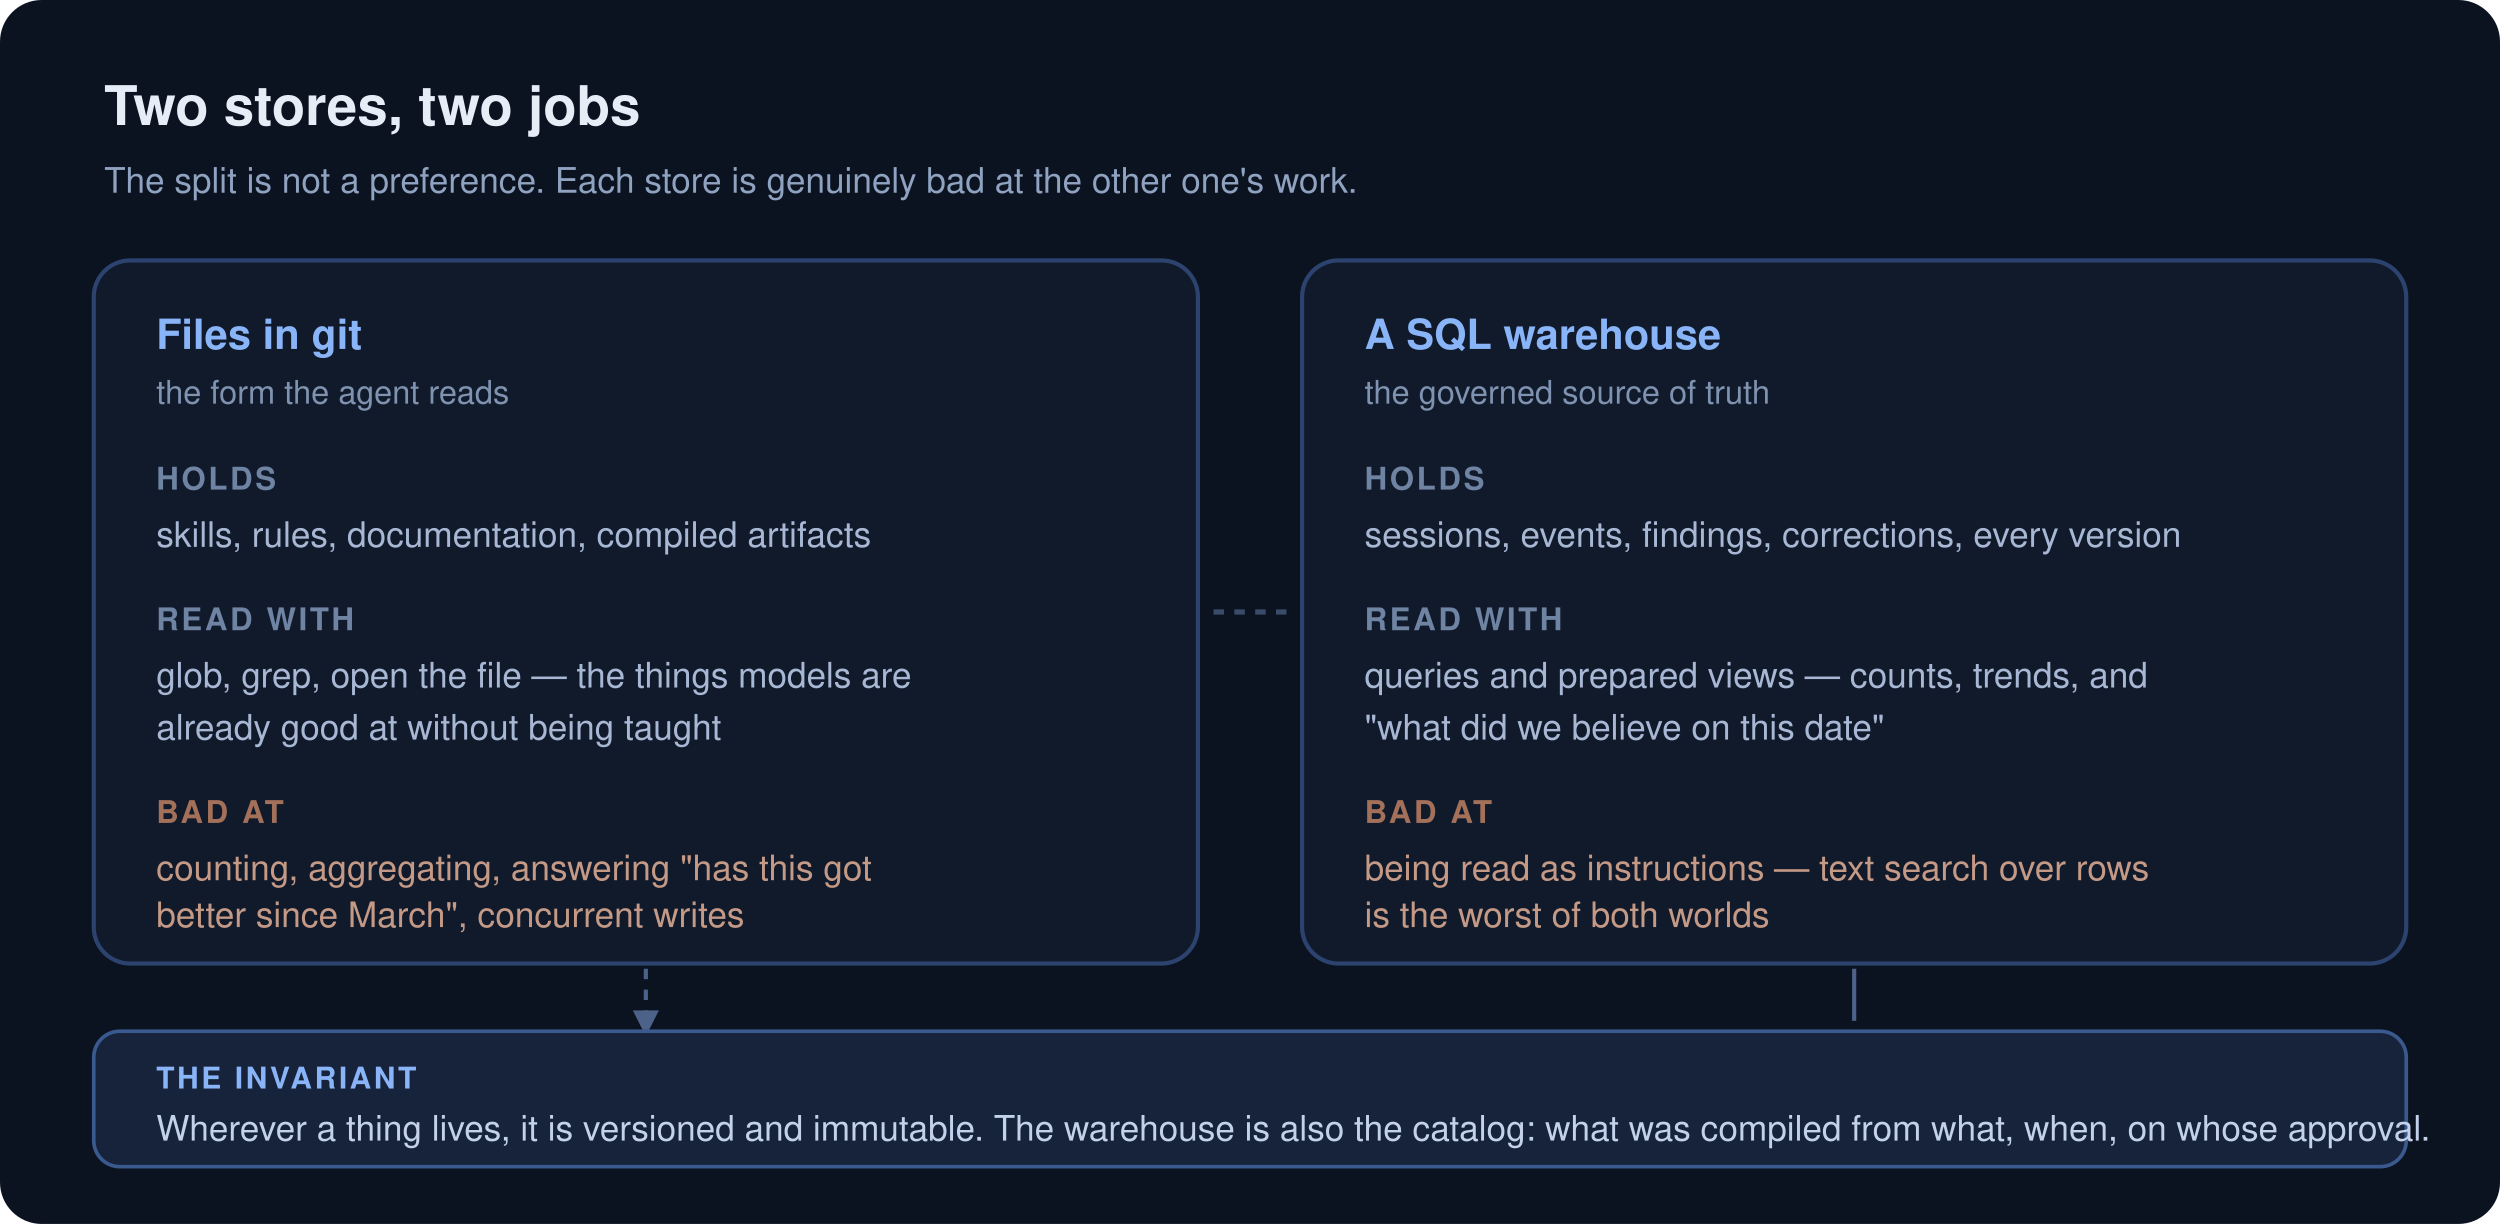
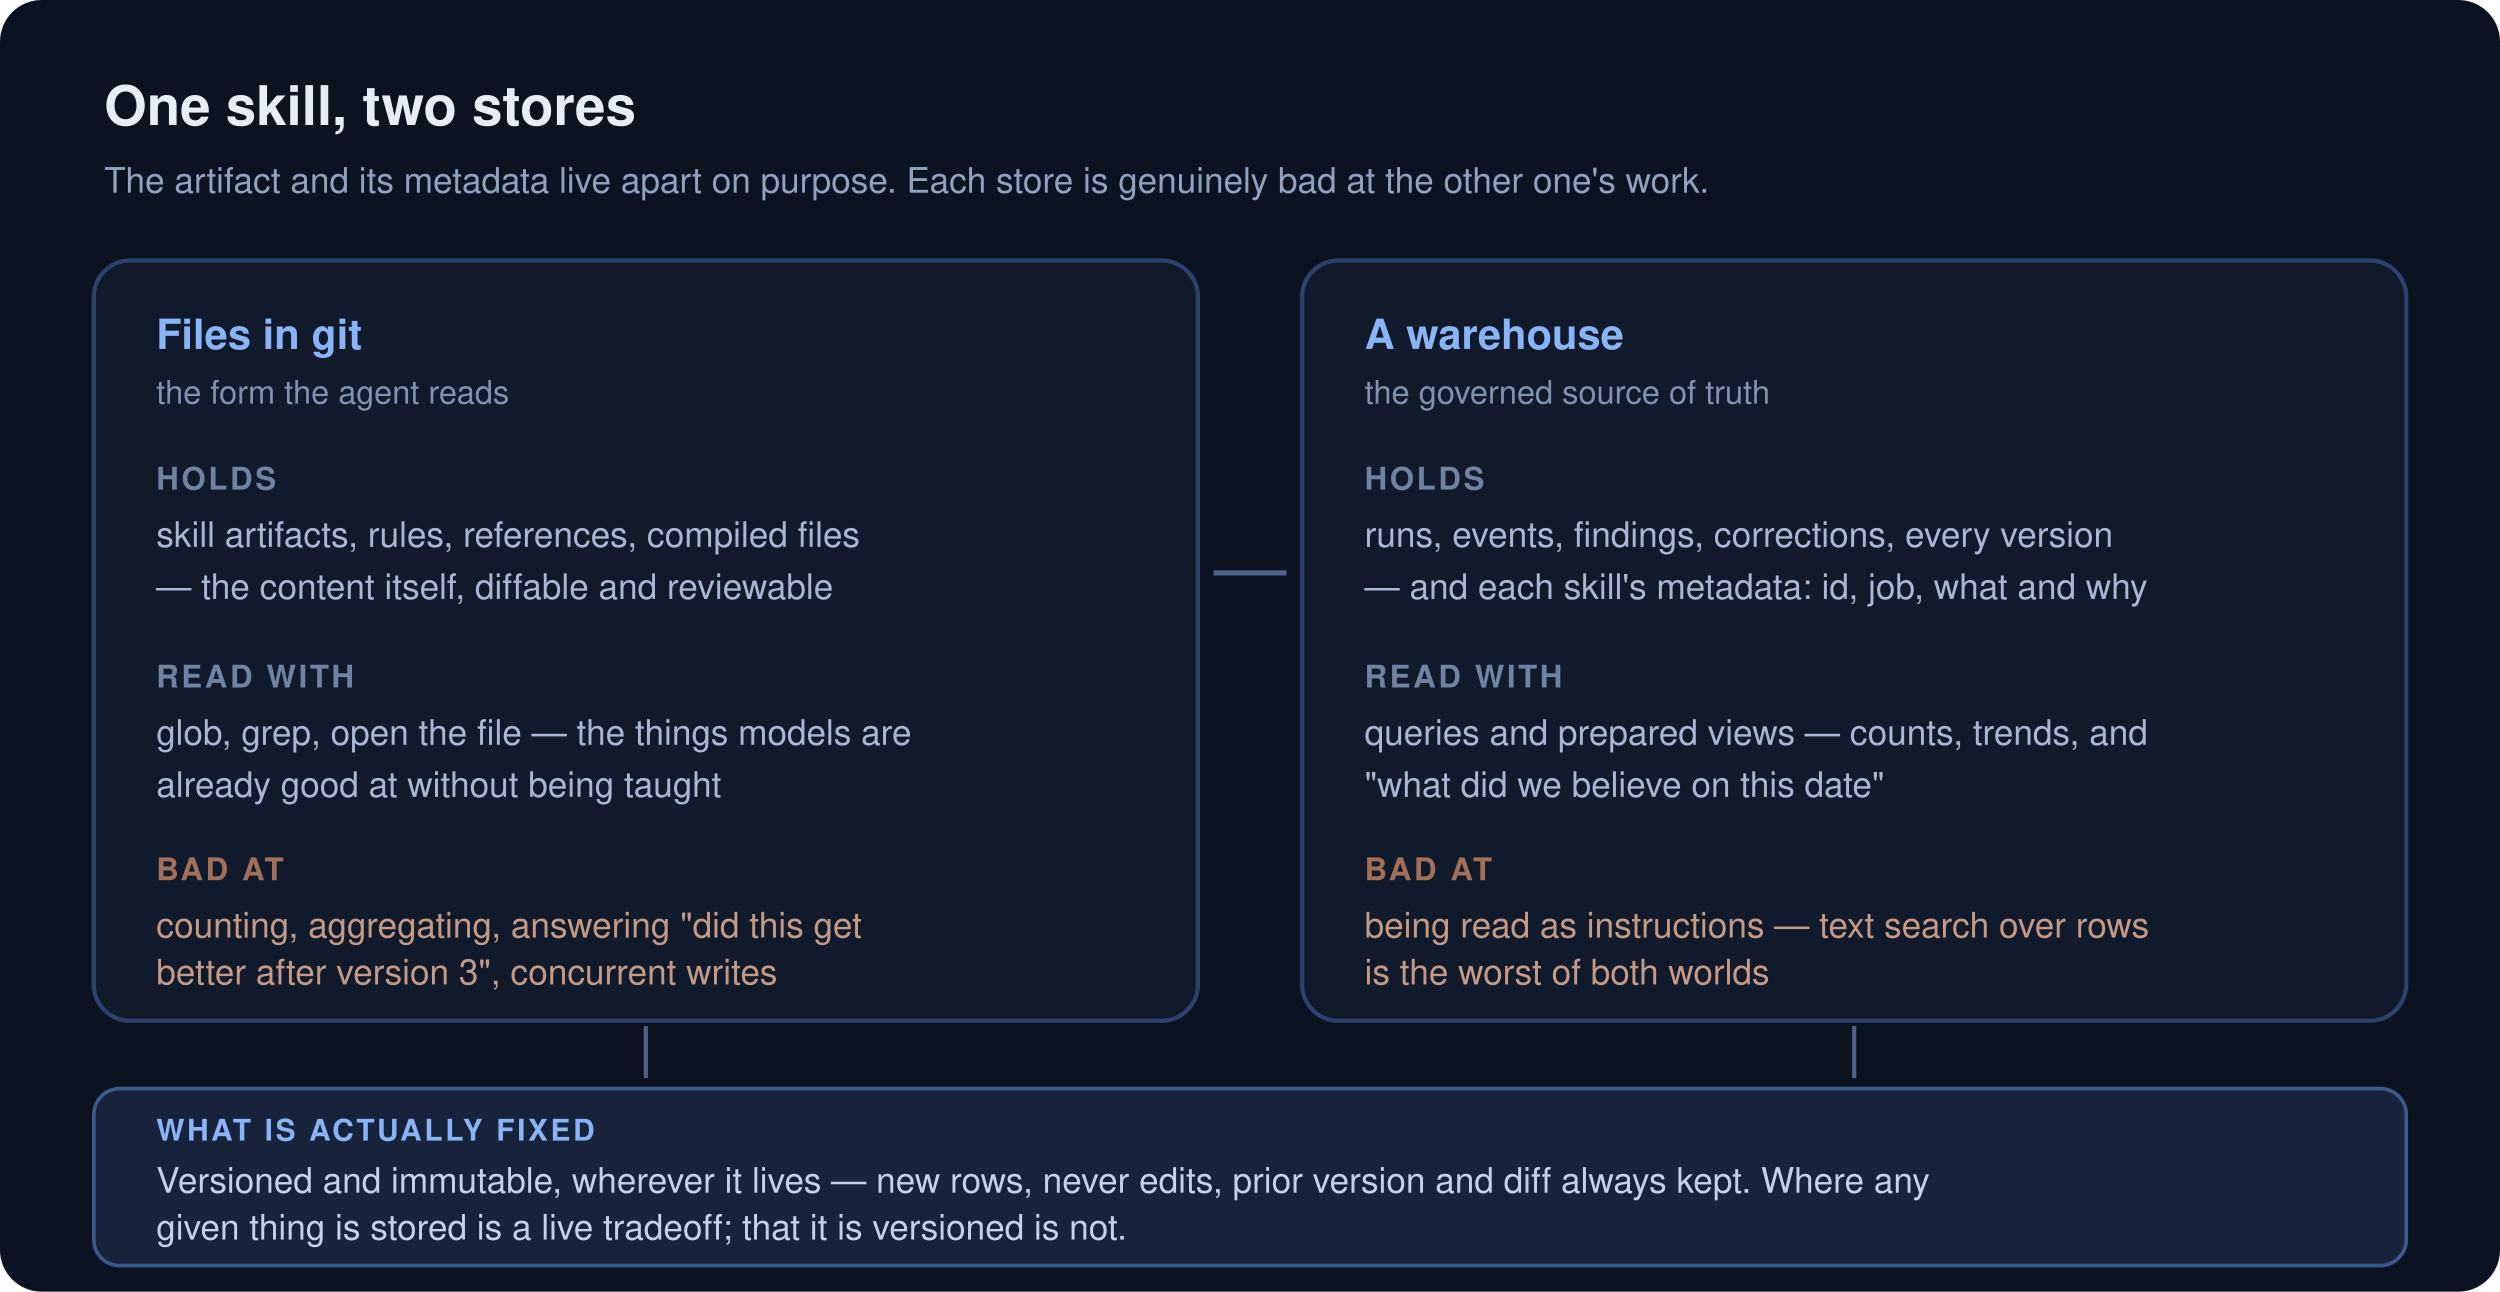
- <svg xmlns="http://www.w3.org/2000/svg" viewBox="0 0 960 470" width="960" height="470" role="img" aria-labelledby="t d">
-   <rect x="0" y="0" width="960" height="470" rx="16" fill="#0b1220" />
+ <svg xmlns="http://www.w3.org/2000/svg" viewBox="0 0 960 496" width="960" height="496" role="img" aria-labelledby="t d">
+   <rect x="0" y="0" width="960" height="496" rx="16" fill="#0b1220" />
  <g font-family="ui-sans-serif, -apple-system, Segoe UI, Helvetica, Arial, sans-serif">
-     <text x="40" y="48" font-size="21" font-weight="600" fill="#e6edf7">Two stores, two jobs</text>
-     <text x="40" y="74" font-size="13.5" fill="#8fa2c0">The split is not a preference. Each store is genuinely bad at the other one's work.</text>
-     <rect x="36" y="100" width="424" height="270" rx="14" fill="#111a2b" stroke="#2c4370" stroke-width="1.6" />
+     <text x="40" y="48" font-size="21" font-weight="600" fill="#e6edf7">One skill, two stores</text>
+     <text x="40" y="74" font-size="13.5" fill="#8fa2c0">The artifact and its metadata live apart on purpose. Each store is genuinely bad at the other one's work.</text>
+     <rect x="36" y="100" width="424" height="292" rx="14" fill="#111a2b" stroke="#2c4370" stroke-width="1.6" />
    <text x="60" y="134" font-size="16" font-weight="600" fill="#89b4f7">Files in git</text>
    <text x="60" y="155" font-size="12.5" fill="#7f92b0">the form the agent reads</text>
    <text x="60" y="188" font-size="12" font-weight="600" fill="#6f83a3" letter-spacing="1">HOLDS</text>
-     <text x="60" y="210" font-size="13.5" fill="#a8b8d4">skills, rules, documentation, compiled artifacts</text>
-     <text x="60" y="242" font-size="12" font-weight="600" fill="#6f83a3" letter-spacing="1">READ WITH</text>
-     <text x="60" y="264" font-size="13.5" fill="#a8b8d4">glob, grep, open the file — the things models are</text>
-     <text x="60" y="284" font-size="13.5" fill="#a8b8d4">already good at without being taught</text>
-     <text x="60" y="316" font-size="12" font-weight="600" fill="#a3705a" letter-spacing="1">BAD AT</text>
-     <text x="60" y="338" font-size="13.5" fill="#c49a86">counting, aggregating, answering "has this got</text>
-     <text x="60" y="356" font-size="13.5" fill="#c49a86">better since March", concurrent writes</text>
-     <rect x="500" y="100" width="424" height="270" rx="14" fill="#111a2b" stroke="#2c4370" stroke-width="1.6" />
-     <text x="524" y="134" font-size="16" font-weight="600" fill="#89b4f7">A SQL warehouse</text>
+     <text x="60" y="210" font-size="13.5" fill="#a8b8d4">skill artifacts, rules, references, compiled files</text>
+     <text x="60" y="230" font-size="13.5" fill="#a8b8d4">— the content itself, diffable and reviewable</text>
+     <text x="60" y="264" font-size="12" font-weight="600" fill="#6f83a3" letter-spacing="1">READ WITH</text>
+     <text x="60" y="286" font-size="13.5" fill="#a8b8d4">glob, grep, open the file — the things models are</text>
+     <text x="60" y="306" font-size="13.5" fill="#a8b8d4">already good at without being taught</text>
+     <text x="60" y="338" font-size="12" font-weight="600" fill="#a3705a" letter-spacing="1">BAD AT</text>
+     <text x="60" y="360" font-size="13.5" fill="#c49a86">counting, aggregating, answering "did this get</text>
+     <text x="60" y="378" font-size="13.5" fill="#c49a86">better after version 3", concurrent writes</text>
+     <rect x="500" y="100" width="424" height="292" rx="14" fill="#111a2b" stroke="#2c4370" stroke-width="1.6" />
+     <text x="524" y="134" font-size="16" font-weight="600" fill="#89b4f7">A warehouse</text>
    <text x="524" y="155" font-size="12.5" fill="#7f92b0">the governed source of truth</text>
    <text x="524" y="188" font-size="12" font-weight="600" fill="#6f83a3" letter-spacing="1">HOLDS</text>
-     <text x="524" y="210" font-size="13.5" fill="#a8b8d4">sessions, events, findings, corrections, every version</text>
-     <text x="524" y="242" font-size="12" font-weight="600" fill="#6f83a3" letter-spacing="1">READ WITH</text>
-     <text x="524" y="264" font-size="13.5" fill="#a8b8d4">queries and prepared views — counts, trends, and</text>
-     <text x="524" y="284" font-size="13.5" fill="#a8b8d4">"what did we believe on this date"</text>
-     <text x="524" y="316" font-size="12" font-weight="600" fill="#a3705a" letter-spacing="1">BAD AT</text>
-     <text x="524" y="338" font-size="13.5" fill="#c49a86">being read as instructions — text search over rows</text>
-     <text x="524" y="356" font-size="13.5" fill="#c49a86">is the worst of both worlds</text>
-     <line x1="466" y1="235" x2="494" y2="235" stroke="#3b4c6b" stroke-width="2" stroke-dasharray="4 4" />
-     <path d="M712 372 L712 392" fill="none" stroke="#4d6288" stroke-width="1.6" />
-     <path d="M248 372 L248 392" fill="none" stroke="#4d6288" stroke-width="1.6" stroke-dasharray="4 4" />
-     <polygon points="248,398 243,388 253,388" fill="#4d6288" />
-     <rect x="36" y="396" width="888" height="52" rx="10" fill="#16233a" stroke="#3a5a8f" stroke-width="1.4" />
-     <text x="60" y="418" font-size="11.5" font-weight="600" fill="#89b4f7" letter-spacing="1">THE INVARIANT</text>
-     <text x="60" y="438" font-size="13.5" fill="#c3d2ea">Wherever a thing lives, it is versioned and immutable. The warehouse is also the catalog: what was compiled from what, when, on whose approval.</text>
+     <text x="524" y="210" font-size="13.5" fill="#a8b8d4">runs, events, findings, corrections, every version</text>
+     <text x="524" y="230" font-size="13.5" fill="#a8b8d4">— and each skill's metadata: id, job, what and why</text>
+     <text x="524" y="264" font-size="12" font-weight="600" fill="#6f83a3" letter-spacing="1">READ WITH</text>
+     <text x="524" y="286" font-size="13.5" fill="#a8b8d4">queries and prepared views — counts, trends, and</text>
+     <text x="524" y="306" font-size="13.5" fill="#a8b8d4">"what did we believe on this date"</text>
+     <text x="524" y="338" font-size="12" font-weight="600" fill="#a3705a" letter-spacing="1">BAD AT</text>
+     <text x="524" y="360" font-size="13.5" fill="#c49a86">being read as instructions — text search over rows</text>
+     <text x="524" y="378" font-size="13.5" fill="#c49a86">is the worst of both worlds</text>
+     <line x1="466" y1="220" x2="494" y2="220" stroke="#4d6288" stroke-width="2" />
+     <path d="M712 394 L712 414" fill="none" stroke="#4d6288" stroke-width="1.6" />
+     <path d="M248 394 L248 414" fill="none" stroke="#4d6288" stroke-width="1.6" />
+     <rect x="36" y="418" width="888" height="68" rx="10" fill="#16233a" stroke="#3a5a8f" stroke-width="1.4" />
+     <text x="60" y="438" font-size="11.5" font-weight="600" fill="#89b4f7" letter-spacing="1">WHAT IS ACTUALLY FIXED</text>
+     <text x="60" y="458" font-size="13.5" fill="#c3d2ea">Versioned and immutable, wherever it lives — new rows, never edits, prior version and diff always kept. Where any</text>
+     <text x="60" y="476" font-size="13.5" fill="#c3d2ea">given thing is stored is a live tradeoff; that it is versioned is not.</text>
  </g>
</svg>
